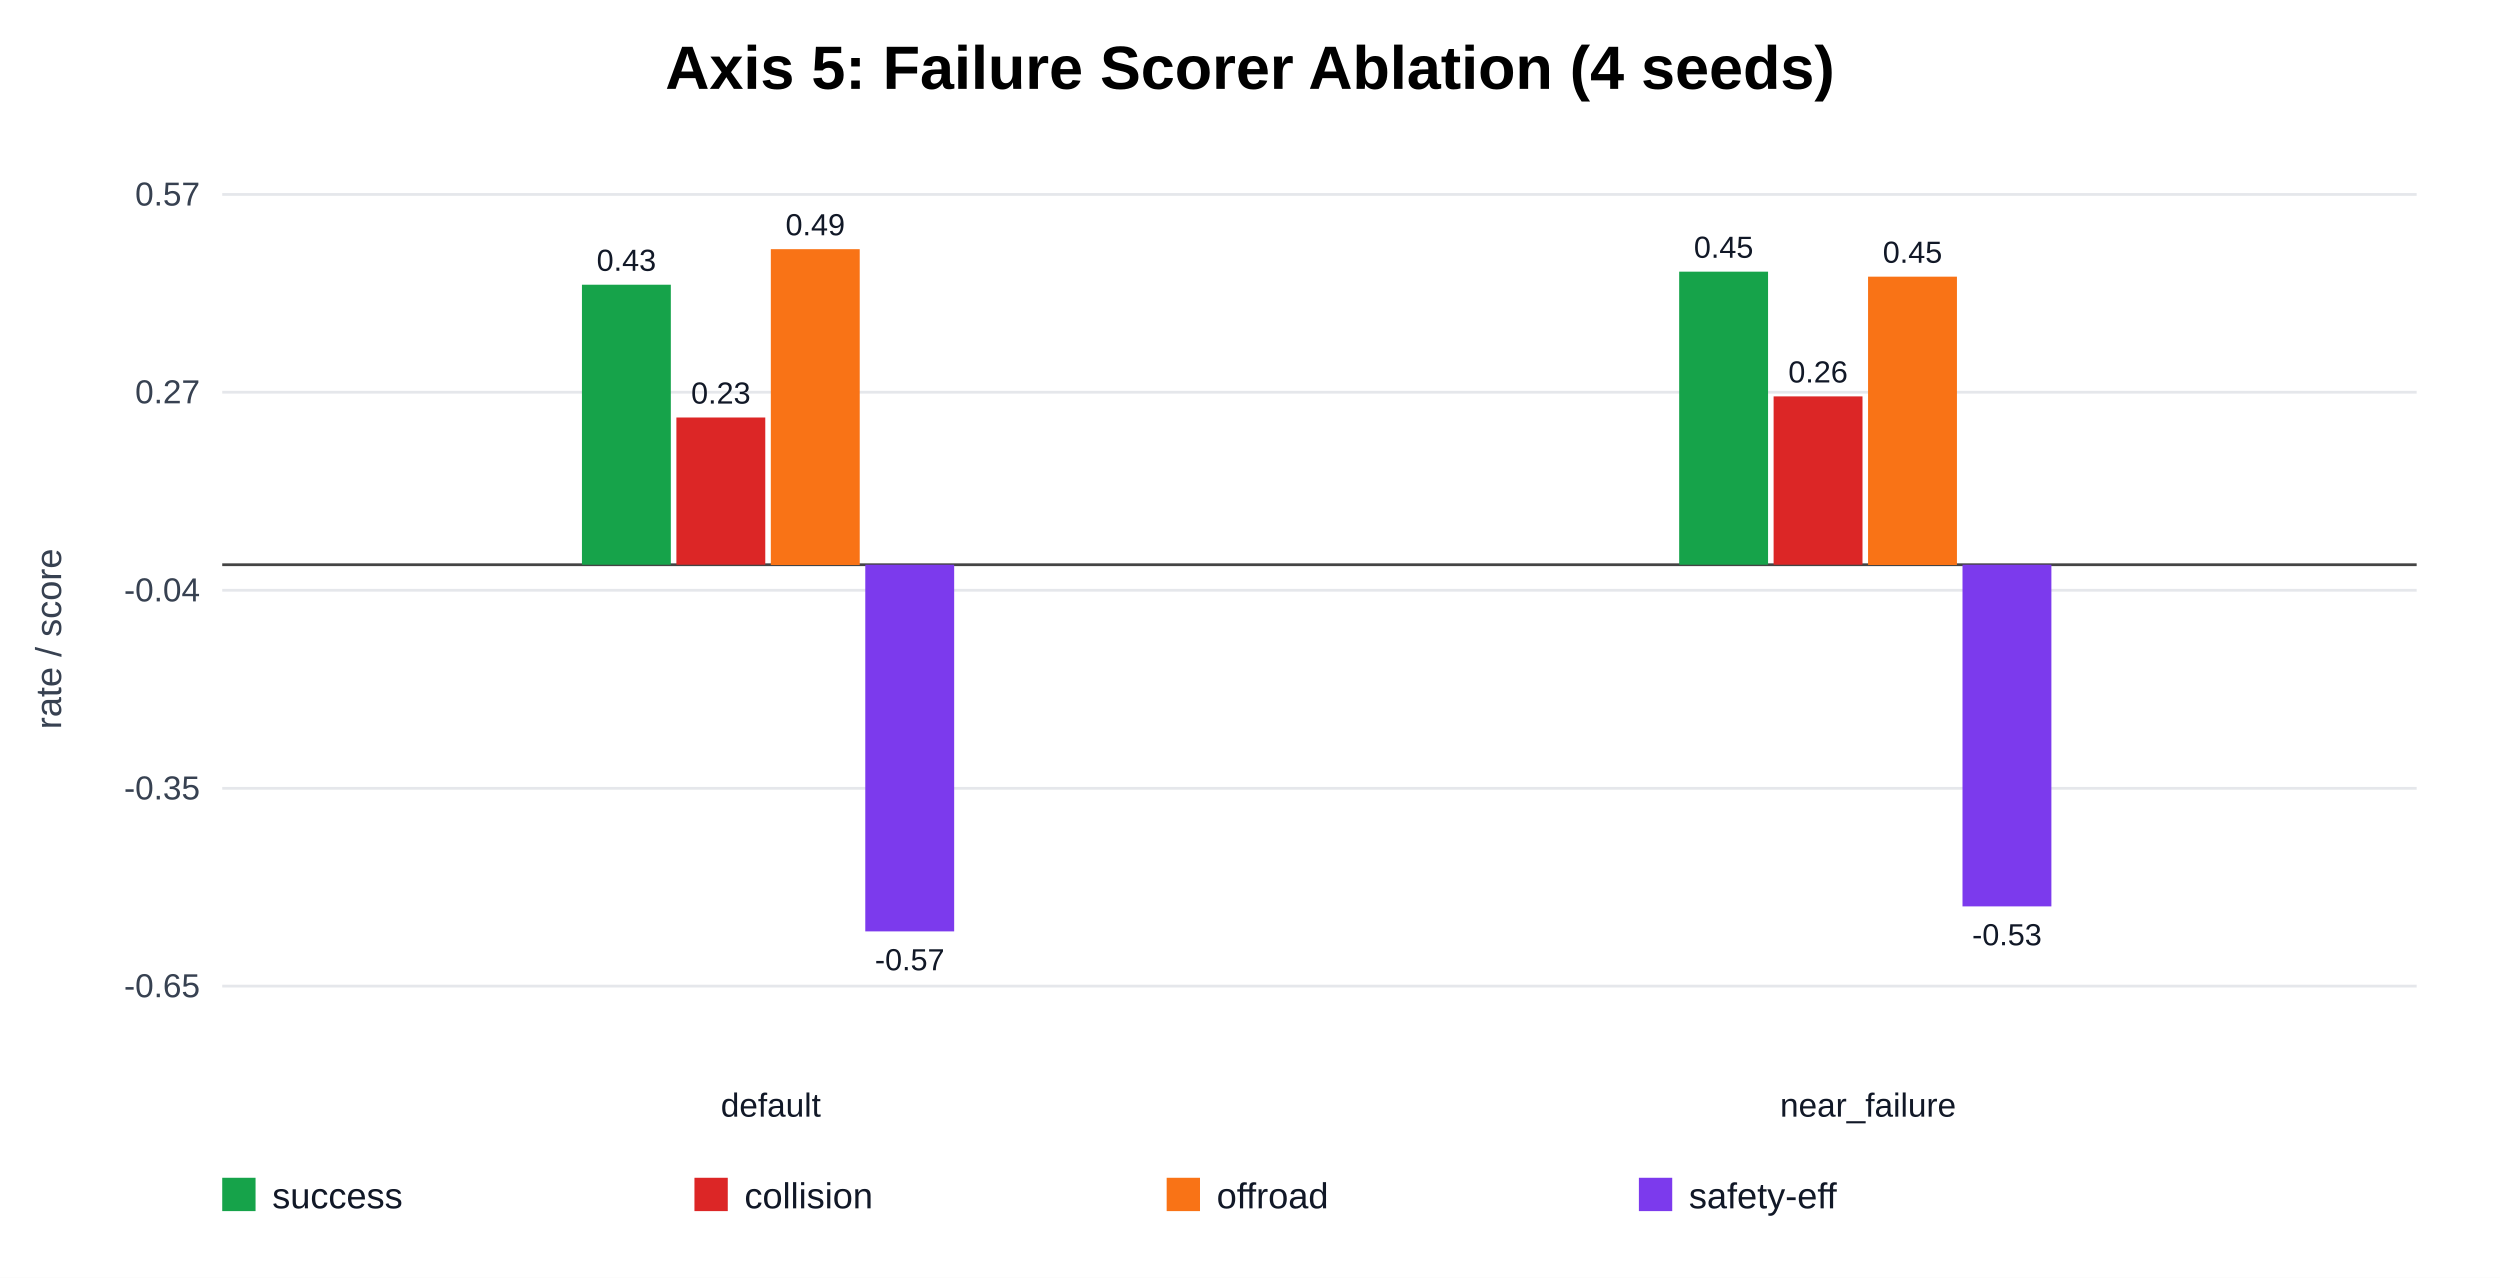
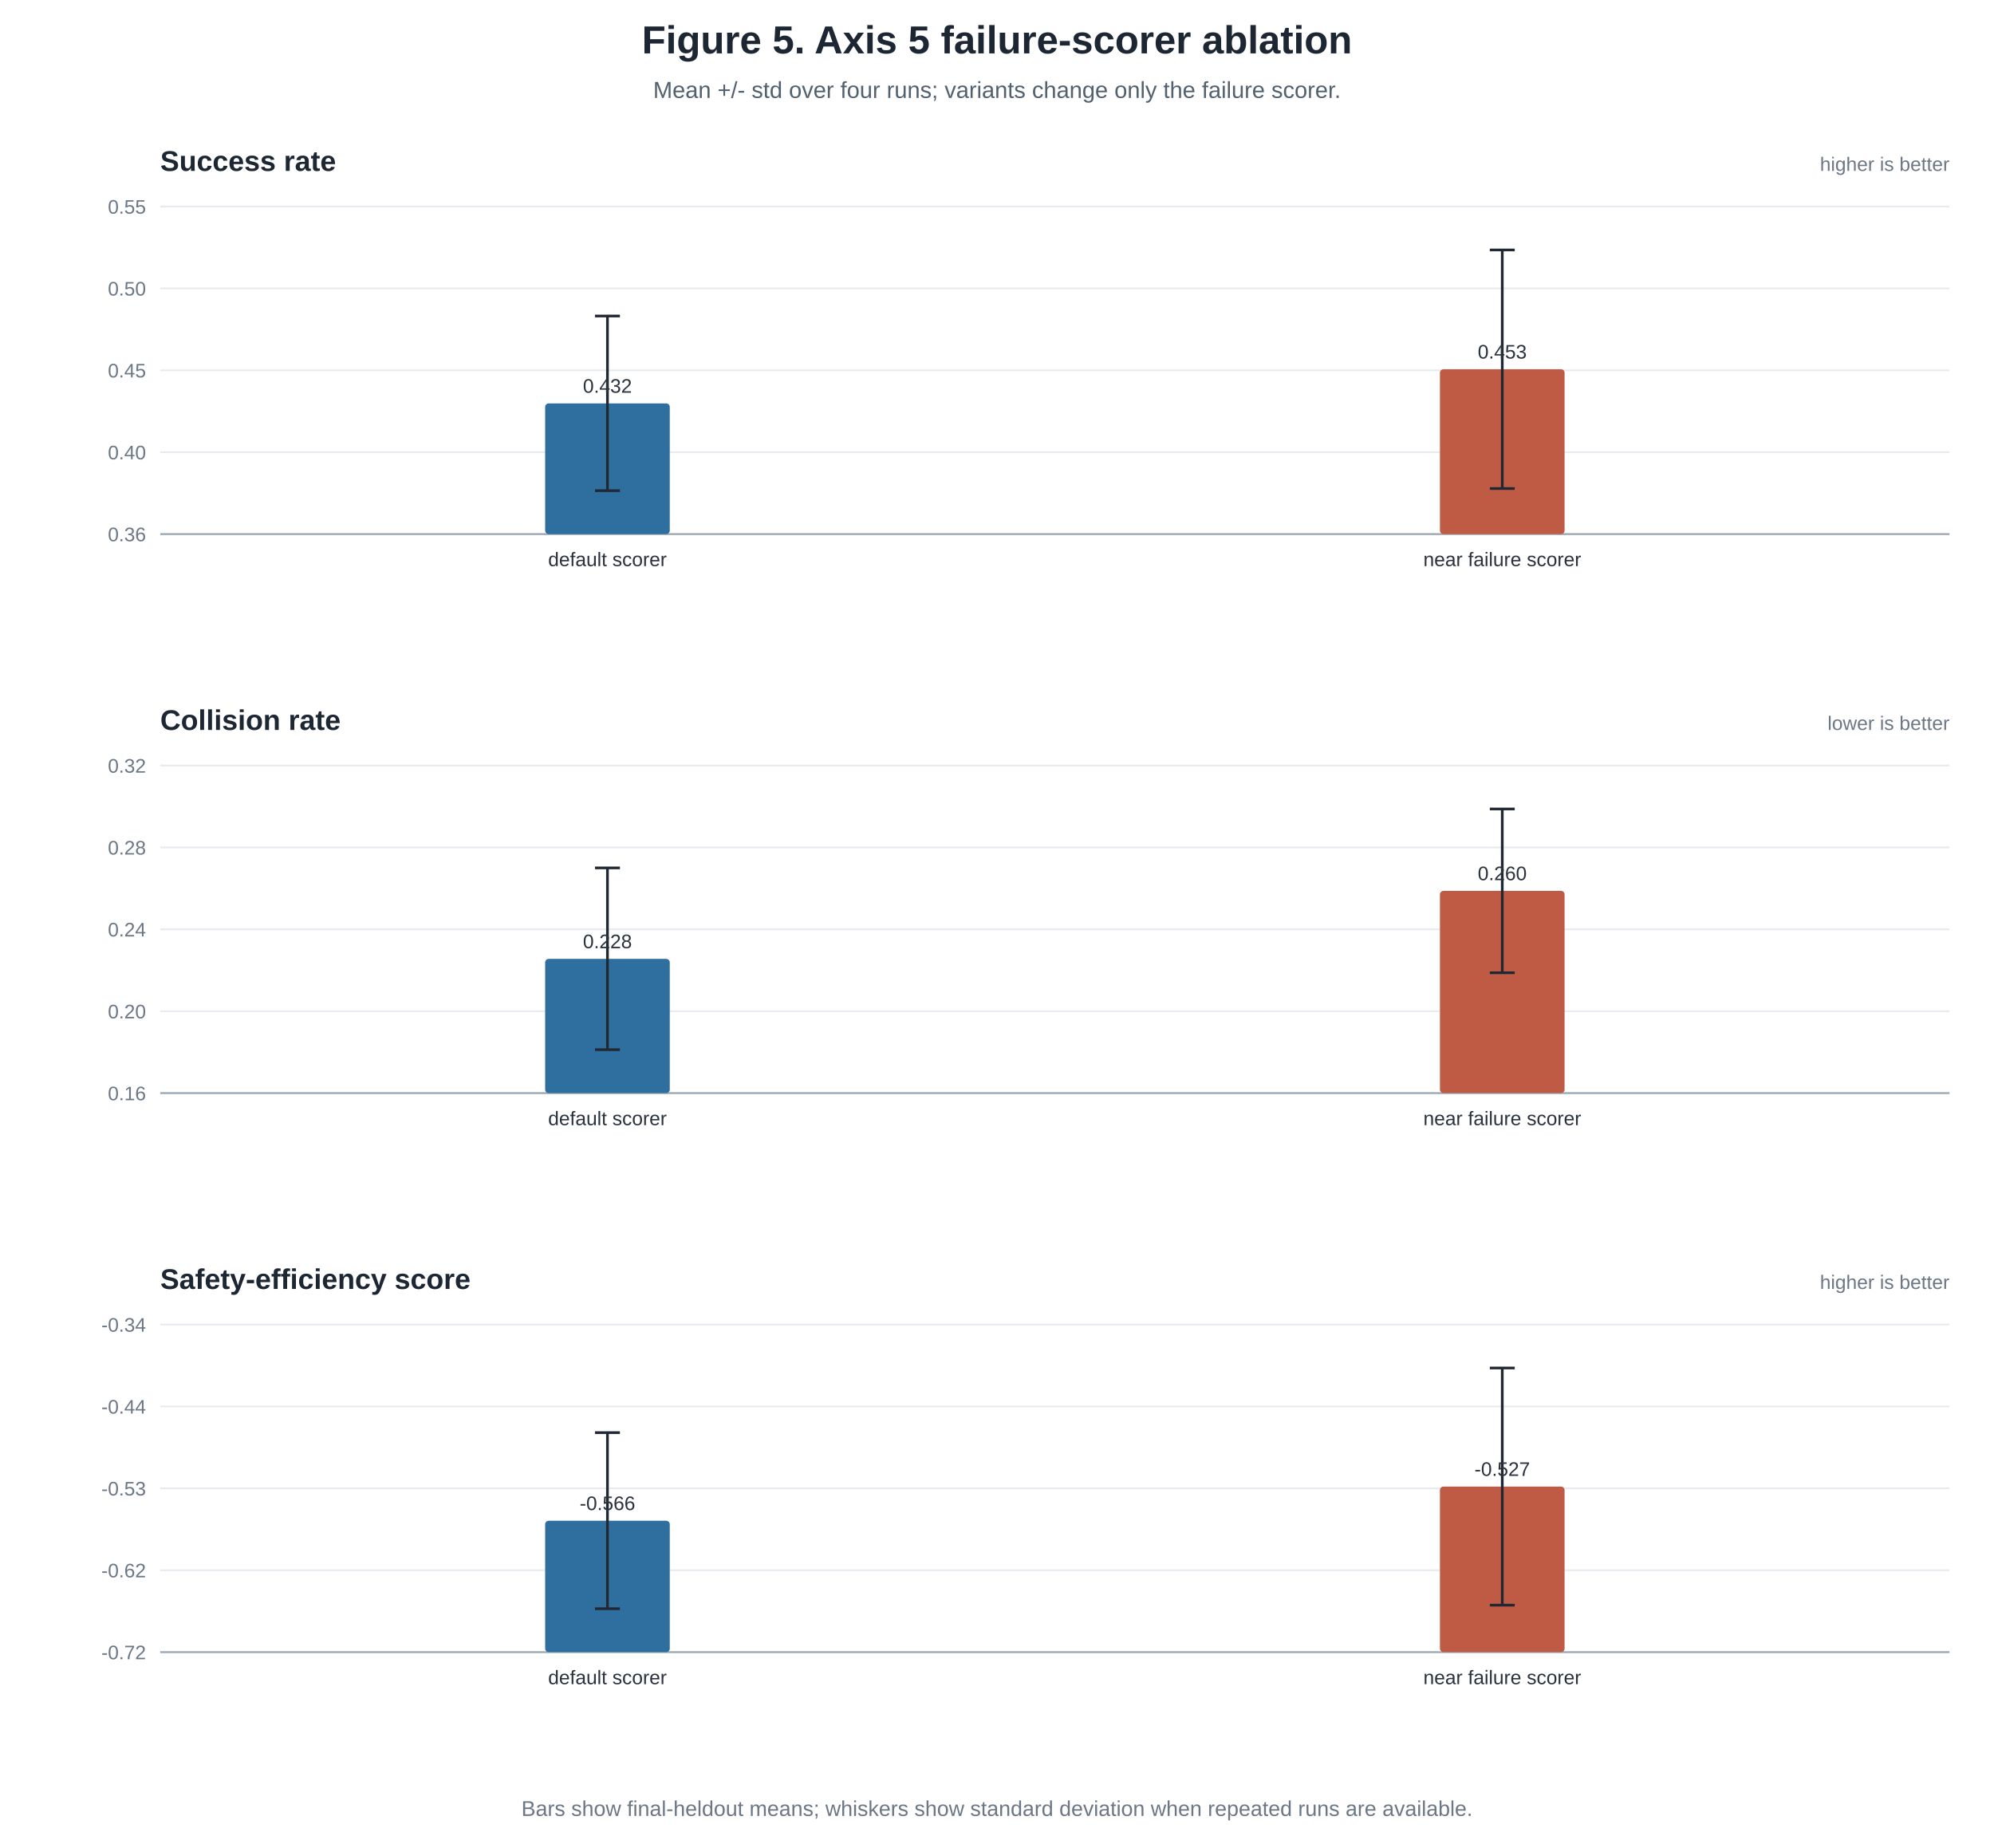
- <svg xmlns="http://www.w3.org/2000/svg" width="900" height="460" viewBox="0 0 900 460">
+ <svg xmlns="http://www.w3.org/2000/svg" width="1120" height="1038" viewBox="0 0 1120 1038">
  <rect width="100%" height="100%" fill="#ffffff" />
-   <text x="450.0" y="32" text-anchor="middle" font-family="Arial" font-size="22" font-weight="700">Axis 5: Failure Scorer Ablation (4 seeds)</text>
-   <line x1="80" y1="203.3" x2="870" y2="203.3" stroke="#444" stroke-width="1" />
-   <line x1="80" y1="355.0" x2="870" y2="355.0" stroke="#e5e7eb" />
-   <text x="72" y="359.0" text-anchor="end" font-family="Arial" font-size="12" fill="#374151">-0.65</text>
-   <line x1="80" y1="283.8" x2="870" y2="283.8" stroke="#e5e7eb" />
-   <text x="72" y="287.8" text-anchor="end" font-family="Arial" font-size="12" fill="#374151">-0.35</text>
-   <line x1="80" y1="212.5" x2="870" y2="212.5" stroke="#e5e7eb" />
-   <text x="72" y="216.5" text-anchor="end" font-family="Arial" font-size="12" fill="#374151">-0.04</text>
-   <line x1="80" y1="141.2" x2="870" y2="141.2" stroke="#e5e7eb" />
-   <text x="72" y="145.2" text-anchor="end" font-family="Arial" font-size="12" fill="#374151">0.27</text>
-   <line x1="80" y1="70.0" x2="870" y2="70.0" stroke="#e5e7eb" />
-   <text x="72" y="74.0" text-anchor="end" font-family="Arial" font-size="12" fill="#374151">0.57</text>
-   <text x="277.5" y="402" text-anchor="middle" font-family="Arial" font-size="12" fill="#111827">default</text>
-   <text x="672.5" y="402" text-anchor="middle" font-family="Arial" font-size="12" fill="#111827">near_failure</text>
-   <rect x="209.5" y="102.5" width="32.0" height="100.8" fill="#16a34a" />
-   <text x="225.5" y="97.5" text-anchor="middle" font-family="Arial" font-size="11" fill="#111827">0.43</text>
-   <rect x="604.5" y="97.8" width="32.0" height="105.5" fill="#16a34a" />
-   <text x="620.5" y="92.8" text-anchor="middle" font-family="Arial" font-size="11" fill="#111827">0.45</text>
-   <rect x="243.5" y="150.3" width="32.0" height="53.0" fill="#dc2626" />
-   <text x="259.5" y="145.3" text-anchor="middle" font-family="Arial" font-size="11" fill="#111827">0.23</text>
-   <rect x="638.5" y="142.7" width="32.0" height="60.6" fill="#dc2626" />
-   <text x="654.5" y="137.7" text-anchor="middle" font-family="Arial" font-size="11" fill="#111827">0.26</text>
-   <rect x="277.5" y="89.7" width="32.0" height="113.7" fill="#f97316" />
-   <text x="293.5" y="84.7" text-anchor="middle" font-family="Arial" font-size="11" fill="#111827">0.49</text>
-   <rect x="672.5" y="99.6" width="32.0" height="103.8" fill="#f97316" />
-   <text x="688.5" y="94.6" text-anchor="middle" font-family="Arial" font-size="11" fill="#111827">0.45</text>
-   <rect x="311.5" y="203.3" width="32.0" height="132.0" fill="#7c3aed" />
-   <text x="327.5" y="349.3" text-anchor="middle" font-family="Arial" font-size="11" fill="#111827">-0.57</text>
-   <rect x="706.5" y="203.3" width="32.0" height="123.0" fill="#7c3aed" />
-   <text x="722.5" y="340.3" text-anchor="middle" font-family="Arial" font-size="11" fill="#111827">-0.53</text>
-   <rect x="80" y="424" width="12" height="12" fill="#16a34a" />
-   <text x="98" y="435" font-family="Arial" font-size="13" fill="#111827">success</text>
-   <rect x="250" y="424" width="12" height="12" fill="#dc2626" />
-   <text x="268" y="435" font-family="Arial" font-size="13" fill="#111827">collision</text>
-   <rect x="420" y="424" width="12" height="12" fill="#f97316" />
-   <text x="438" y="435" font-family="Arial" font-size="13" fill="#111827">offroad</text>
-   <rect x="590" y="424" width="12" height="12" fill="#7c3aed" />
-   <text x="608" y="435" font-family="Arial" font-size="13" fill="#111827">safety-eff</text>
-   <text x="22" y="230.0" transform="rotate(-90 22 230.0)" text-anchor="middle" font-family="Arial" font-size="13" fill="#374151">rate / score</text>
+   <text x="560.0" y="30" text-anchor="middle" font-family="Arial, sans-serif" font-size="22" font-weight="700" fill="#1d2733">Figure 5. Axis 5 failure-scorer ablation</text>
+   <text x="560.0" y="55" text-anchor="middle" font-family="Arial, sans-serif" font-size="13" fill="#52616f">Mean +/- std over four runs; variants change only the failure scorer.</text>
+   <text x="90" y="96" font-family="Arial, sans-serif" font-size="16" font-weight="700" fill="#1d2733">Success rate</text>
+   <line x1="90" y1="300.0" x2="1095" y2="300.0" stroke="#e7ebef" stroke-width="1" />
+   <text x="82" y="304.0" text-anchor="end" font-family="Arial, sans-serif" font-size="11" fill="#6b7785">0.36</text>
+   <line x1="90" y1="254.0" x2="1095" y2="254.0" stroke="#e7ebef" stroke-width="1" />
+   <text x="82" y="258.0" text-anchor="end" font-family="Arial, sans-serif" font-size="11" fill="#6b7785">0.40</text>
+   <line x1="90" y1="208.0" x2="1095" y2="208.0" stroke="#e7ebef" stroke-width="1" />
+   <text x="82" y="212.0" text-anchor="end" font-family="Arial, sans-serif" font-size="11" fill="#6b7785">0.45</text>
+   <line x1="90" y1="162.0" x2="1095" y2="162.0" stroke="#e7ebef" stroke-width="1" />
+   <text x="82" y="166.0" text-anchor="end" font-family="Arial, sans-serif" font-size="11" fill="#6b7785">0.50</text>
+   <line x1="90" y1="116.0" x2="1095" y2="116.0" stroke="#e7ebef" stroke-width="1" />
+   <text x="82" y="120.0" text-anchor="end" font-family="Arial, sans-serif" font-size="11" fill="#6b7785">0.55</text>
+   <line x1="90" y1="300" x2="1095" y2="300" stroke="#9aa6b2" />
+   <rect x="306.2" y="226.6" width="70.0" height="73.4" fill="#2f6f9f" rx="2" />
+   <line x1="341.2" y1="177.5" x2="341.2" y2="275.6" stroke="#202833" stroke-width="1.5" />
+   <line x1="334.2" y1="177.5" x2="348.2" y2="177.5" stroke="#202833" stroke-width="1.5" />
+   <line x1="334.2" y1="275.6" x2="348.2" y2="275.6" stroke="#202833" stroke-width="1.5" />
+   <text x="341.2" y="318" text-anchor="middle" font-family="Arial, sans-serif" font-size="11" fill="#29323d">default scorer</text>
+   <text x="341.2" y="220.6" text-anchor="middle" font-family="Arial, sans-serif" font-size="11" fill="#29323d">0.432</text>
+   <rect x="808.8" y="207.4" width="70.0" height="92.6" fill="#bf5b45" rx="2" />
+   <line x1="843.8" y1="140.4" x2="843.8" y2="274.4" stroke="#202833" stroke-width="1.5" />
+   <line x1="836.8" y1="140.4" x2="850.8" y2="140.4" stroke="#202833" stroke-width="1.5" />
+   <line x1="836.8" y1="274.4" x2="850.8" y2="274.4" stroke="#202833" stroke-width="1.5" />
+   <text x="843.8" y="318" text-anchor="middle" font-family="Arial, sans-serif" font-size="11" fill="#29323d">near failure scorer</text>
+   <text x="843.8" y="201.4" text-anchor="middle" font-family="Arial, sans-serif" font-size="11" fill="#29323d">0.453</text>
+   <text x="1095" y="96" text-anchor="end" font-family="Arial, sans-serif" font-size="11" fill="#6b7785">higher is better</text>
+   <text x="90" y="410" font-family="Arial, sans-serif" font-size="16" font-weight="700" fill="#1d2733">Collision rate</text>
+   <line x1="90" y1="614.0" x2="1095" y2="614.0" stroke="#e7ebef" stroke-width="1" />
+   <text x="82" y="618.0" text-anchor="end" font-family="Arial, sans-serif" font-size="11" fill="#6b7785">0.16</text>
+   <line x1="90" y1="568.0" x2="1095" y2="568.0" stroke="#e7ebef" stroke-width="1" />
+   <text x="82" y="572.0" text-anchor="end" font-family="Arial, sans-serif" font-size="11" fill="#6b7785">0.20</text>
+   <line x1="90" y1="522.0" x2="1095" y2="522.0" stroke="#e7ebef" stroke-width="1" />
+   <text x="82" y="526.0" text-anchor="end" font-family="Arial, sans-serif" font-size="11" fill="#6b7785">0.24</text>
+   <line x1="90" y1="476.0" x2="1095" y2="476.0" stroke="#e7ebef" stroke-width="1" />
+   <text x="82" y="480.0" text-anchor="end" font-family="Arial, sans-serif" font-size="11" fill="#6b7785">0.28</text>
+   <line x1="90" y1="430.0" x2="1095" y2="430.0" stroke="#e7ebef" stroke-width="1" />
+   <text x="82" y="434.0" text-anchor="end" font-family="Arial, sans-serif" font-size="11" fill="#6b7785">0.32</text>
+   <line x1="90" y1="614" x2="1095" y2="614" stroke="#9aa6b2" />
+   <rect x="306.2" y="538.6" width="70.0" height="75.4" fill="#2f6f9f" rx="2" />
+   <line x1="341.2" y1="487.5" x2="341.2" y2="589.6" stroke="#202833" stroke-width="1.5" />
+   <line x1="334.2" y1="487.5" x2="348.2" y2="487.5" stroke="#202833" stroke-width="1.5" />
+   <line x1="334.2" y1="589.6" x2="348.2" y2="589.6" stroke="#202833" stroke-width="1.5" />
+   <text x="341.2" y="632" text-anchor="middle" font-family="Arial, sans-serif" font-size="11" fill="#29323d">default scorer</text>
+   <text x="341.2" y="532.6" text-anchor="middle" font-family="Arial, sans-serif" font-size="11" fill="#29323d">0.228</text>
+   <rect x="808.8" y="500.4" width="70.0" height="113.6" fill="#bf5b45" rx="2" />
+   <line x1="843.8" y1="454.4" x2="843.8" y2="546.4" stroke="#202833" stroke-width="1.5" />
+   <line x1="836.8" y1="454.4" x2="850.8" y2="454.4" stroke="#202833" stroke-width="1.5" />
+   <line x1="836.8" y1="546.4" x2="850.8" y2="546.4" stroke="#202833" stroke-width="1.5" />
+   <text x="843.8" y="632" text-anchor="middle" font-family="Arial, sans-serif" font-size="11" fill="#29323d">near failure scorer</text>
+   <text x="843.8" y="494.4" text-anchor="middle" font-family="Arial, sans-serif" font-size="11" fill="#29323d">0.260</text>
+   <text x="1095" y="410" text-anchor="end" font-family="Arial, sans-serif" font-size="11" fill="#6b7785">lower is better</text>
+   <text x="90" y="724" font-family="Arial, sans-serif" font-size="16" font-weight="700" fill="#1d2733">Safety-efficiency score</text>
+   <line x1="90" y1="928.0" x2="1095" y2="928.0" stroke="#e7ebef" stroke-width="1" />
+   <text x="82" y="932.0" text-anchor="end" font-family="Arial, sans-serif" font-size="11" fill="#6b7785">-0.72</text>
+   <line x1="90" y1="882.0" x2="1095" y2="882.0" stroke="#e7ebef" stroke-width="1" />
+   <text x="82" y="886.0" text-anchor="end" font-family="Arial, sans-serif" font-size="11" fill="#6b7785">-0.62</text>
+   <line x1="90" y1="836.0" x2="1095" y2="836.0" stroke="#e7ebef" stroke-width="1" />
+   <text x="82" y="840.0" text-anchor="end" font-family="Arial, sans-serif" font-size="11" fill="#6b7785">-0.53</text>
+   <line x1="90" y1="790.0" x2="1095" y2="790.0" stroke="#e7ebef" stroke-width="1" />
+   <text x="82" y="794.0" text-anchor="end" font-family="Arial, sans-serif" font-size="11" fill="#6b7785">-0.44</text>
+   <line x1="90" y1="744.0" x2="1095" y2="744.0" stroke="#e7ebef" stroke-width="1" />
+   <text x="82" y="748.0" text-anchor="end" font-family="Arial, sans-serif" font-size="11" fill="#6b7785">-0.34</text>
+   <line x1="90" y1="928" x2="1095" y2="928" stroke="#9aa6b2" />
+   <rect x="306.2" y="854.2" width="70.0" height="73.8" fill="#2f6f9f" rx="2" />
+   <line x1="341.2" y1="804.7" x2="341.2" y2="903.6" stroke="#202833" stroke-width="1.5" />
+   <line x1="334.2" y1="804.7" x2="348.2" y2="804.7" stroke="#202833" stroke-width="1.5" />
+   <line x1="334.2" y1="903.6" x2="348.2" y2="903.6" stroke="#202833" stroke-width="1.5" />
+   <text x="341.2" y="946" text-anchor="middle" font-family="Arial, sans-serif" font-size="11" fill="#29323d">default scorer</text>
+   <text x="341.2" y="848.2" text-anchor="middle" font-family="Arial, sans-serif" font-size="11" fill="#29323d">-0.566</text>
+   <rect x="808.8" y="835.0" width="70.0" height="93.0" fill="#bf5b45" rx="2" />
+   <line x1="843.8" y1="768.4" x2="843.8" y2="901.6" stroke="#202833" stroke-width="1.5" />
+   <line x1="836.8" y1="768.4" x2="850.8" y2="768.4" stroke="#202833" stroke-width="1.5" />
+   <line x1="836.8" y1="901.6" x2="850.8" y2="901.6" stroke="#202833" stroke-width="1.5" />
+   <text x="843.8" y="946" text-anchor="middle" font-family="Arial, sans-serif" font-size="11" fill="#29323d">near failure scorer</text>
+   <text x="843.8" y="829.0" text-anchor="middle" font-family="Arial, sans-serif" font-size="11" fill="#29323d">-0.527</text>
+   <text x="1095" y="724" text-anchor="end" font-family="Arial, sans-serif" font-size="11" fill="#6b7785">higher is better</text>
+   <text x="560.0" y="1020" text-anchor="middle" font-family="Arial, sans-serif" font-size="12" fill="#6b7785">Bars show final-heldout means; whiskers show standard deviation when repeated runs are available.</text>
</svg>
